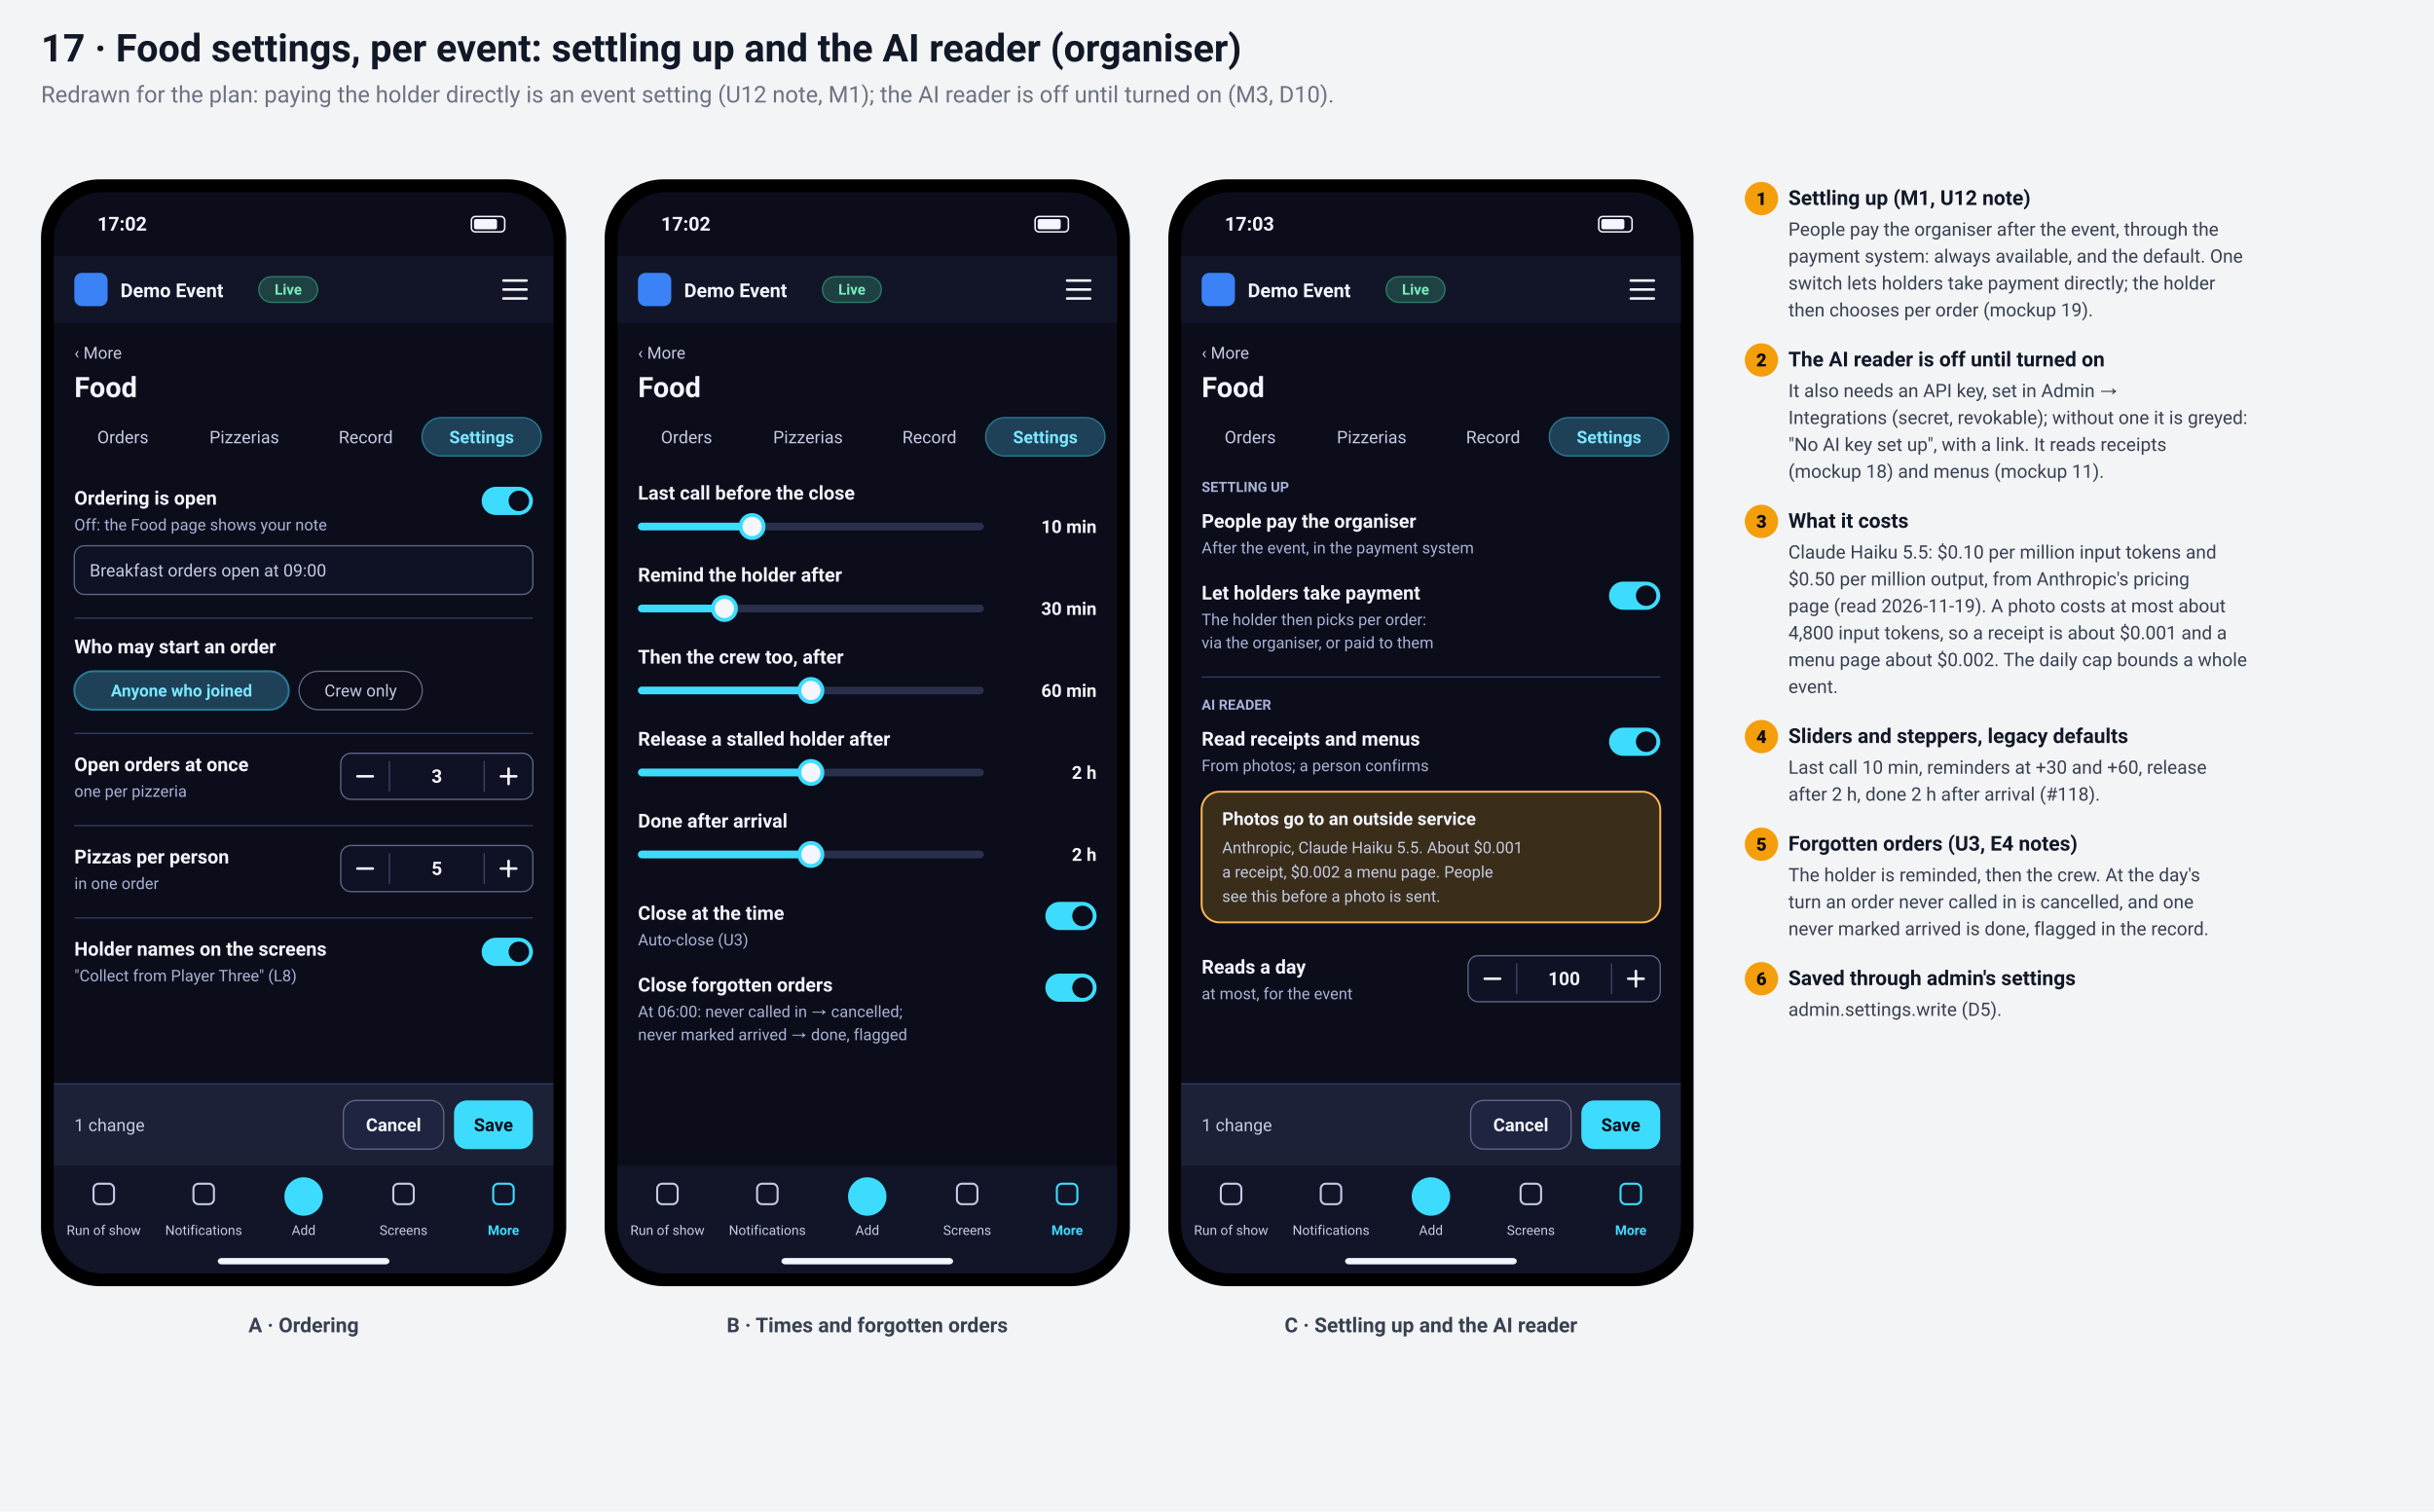
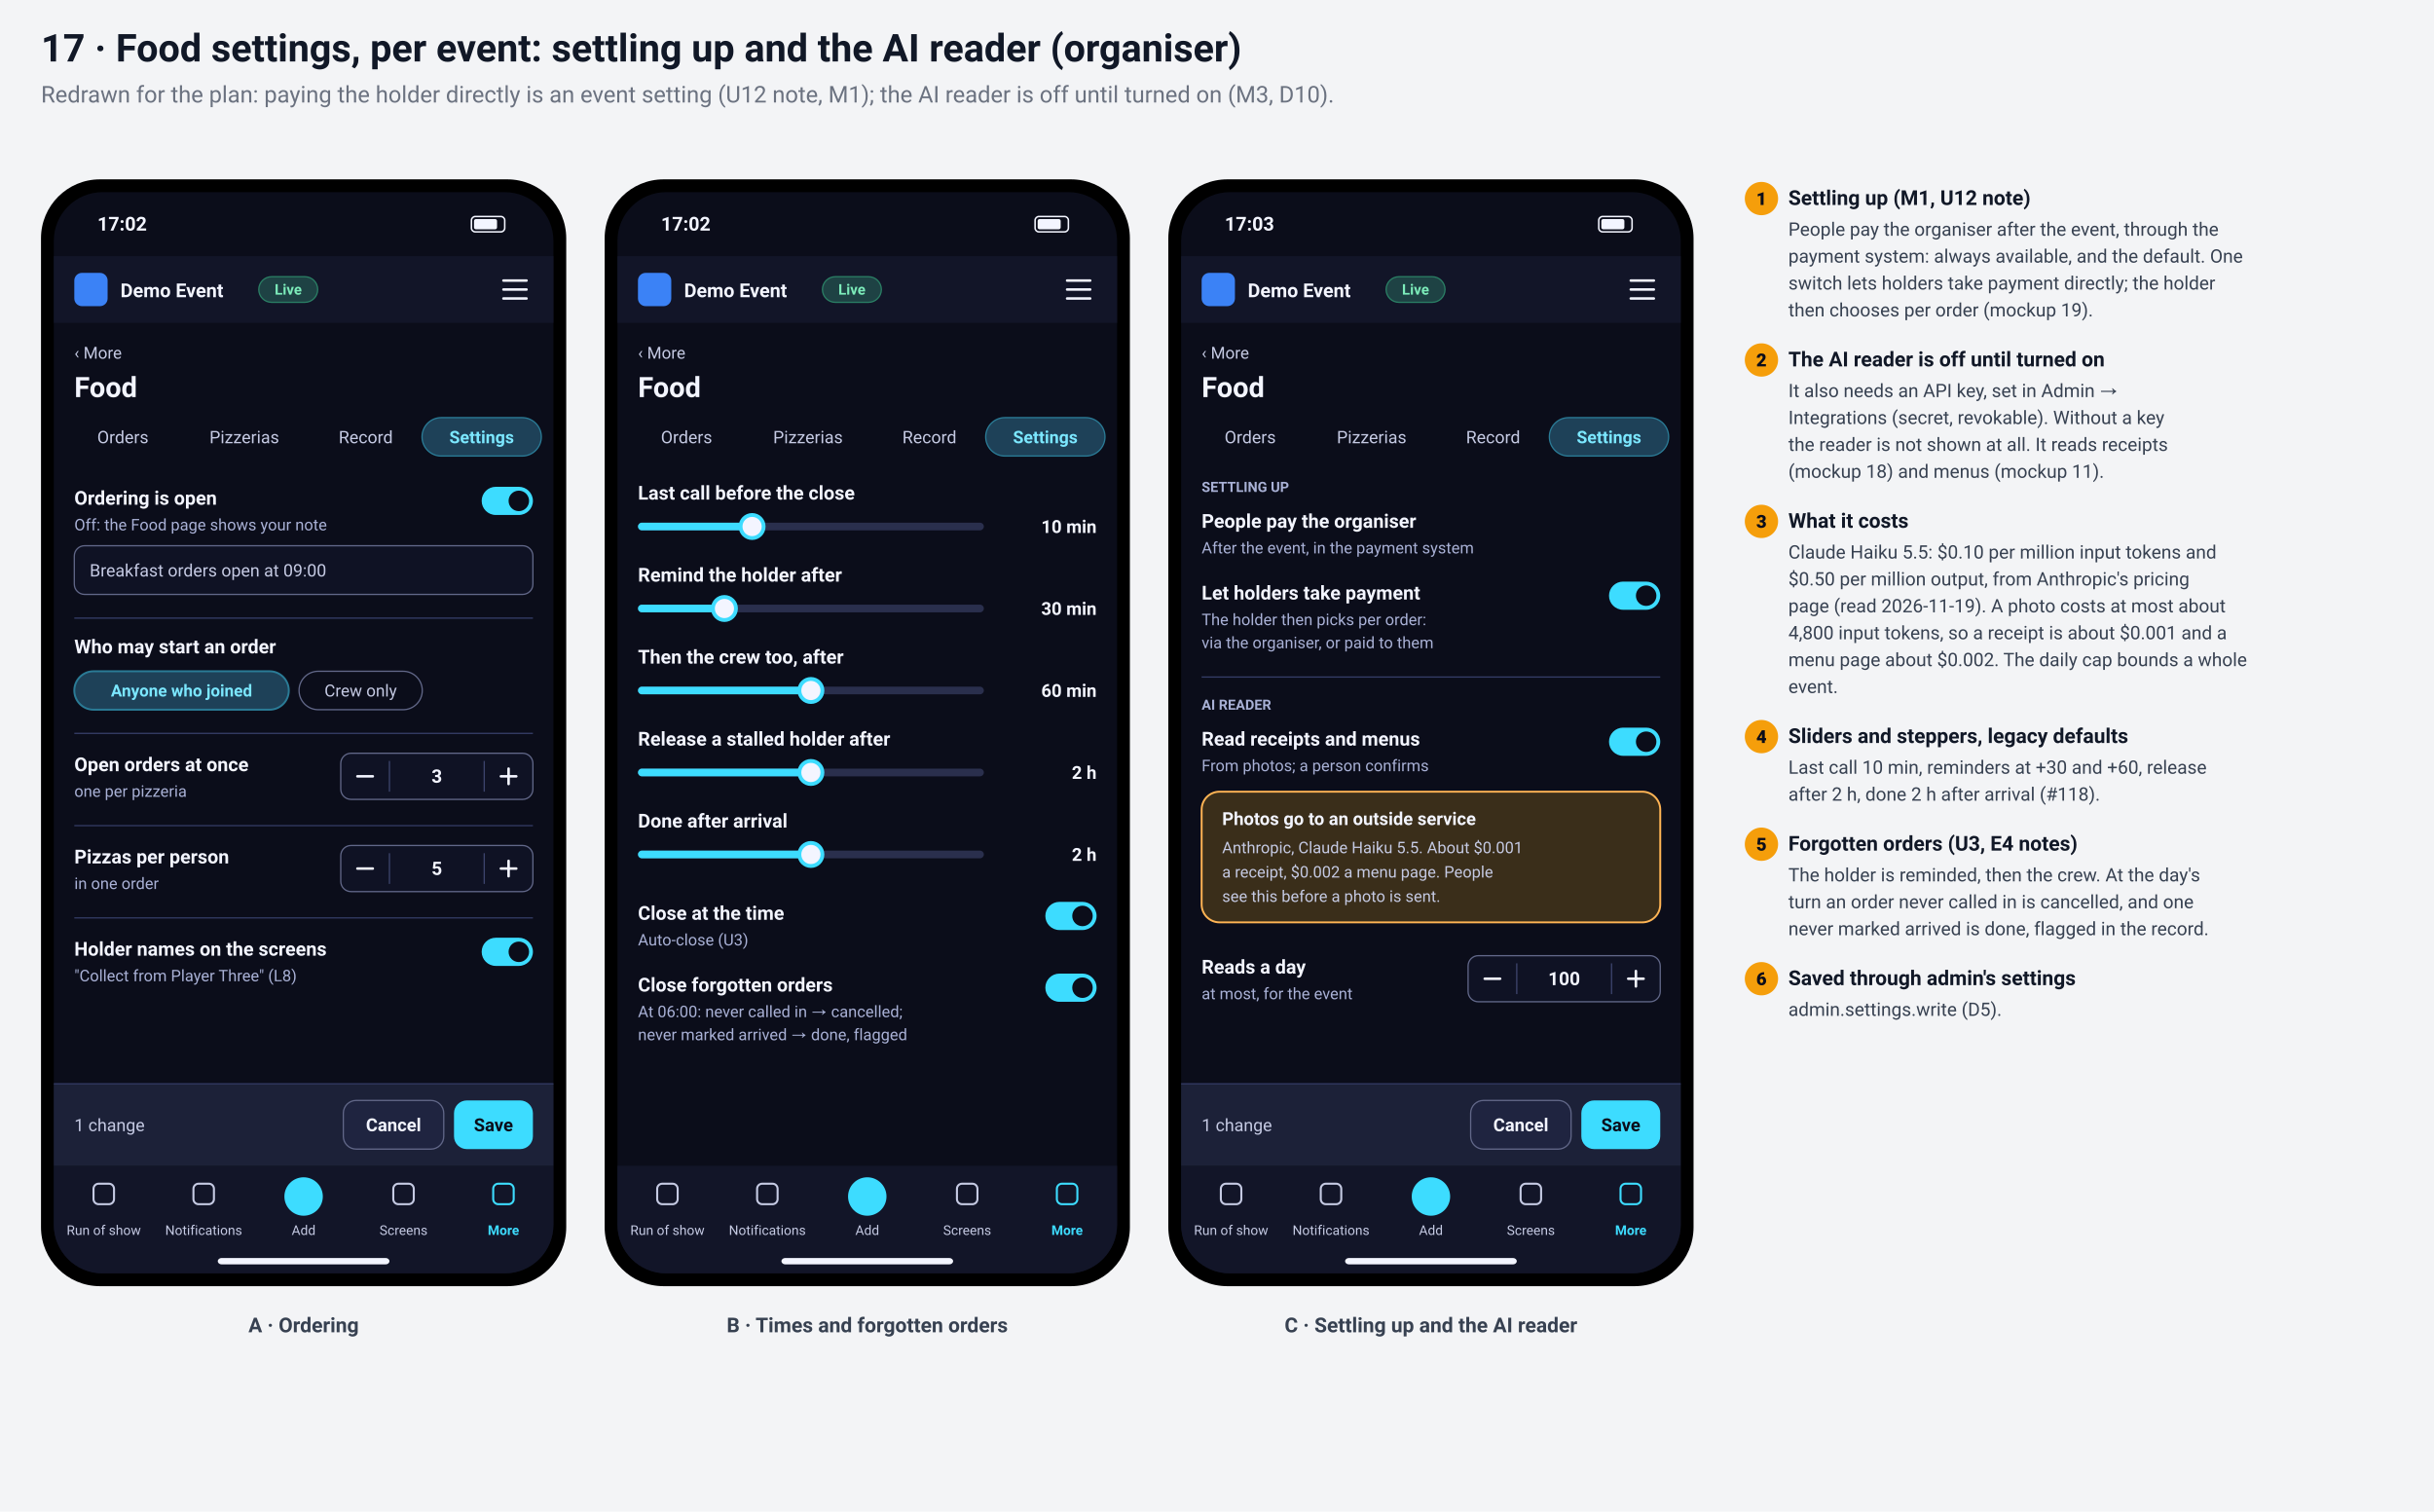
<svg xmlns="http://www.w3.org/2000/svg" viewBox="0 0 1900 1180" width="1900" height="1180" font-family="system-ui, -apple-system, 'Segoe UI', Roboto, Helvetica, Arial, sans-serif">
  <defs>
    <clipPath id="ph42_150">
      <rect x="42" y="150" width="390" height="844" rx="38" />
    </clipPath>
    <clipPath id="ph482_150">
      <rect x="482" y="150" width="390" height="844" rx="38" />
    </clipPath>
    <clipPath id="ph922_150">
      <rect x="922" y="150" width="390" height="844" rx="38" />
    </clipPath>
  </defs>
  <rect x="0" y="0" width="1900" height="1180" rx="0" fill="#f3f4f6" />
  <text x="32" y="48" font-size="30" fill="#111827" font-weight="700" text-anchor="start">17 · Food settings, per event: settling up and the AI reader (organiser)</text>
  <text x="32" y="80" font-size="18" fill="#6b7280" font-weight="400" text-anchor="start">Redrawn for the plan: paying the holder directly is an event setting (U12 note, M1); the AI reader is off until turned on (M3, D10).</text>
  <rect x="32" y="140" width="410" height="864" rx="46" fill="#000000" />
  <text x="237" y="1040" font-size="16" fill="#374151" font-weight="600" text-anchor="middle">A · Ordering</text>
  <g clip-path="url(#ph42_150)">
    <rect x="42" y="150" width="390" height="844" rx="0" fill="#0b0d1a" />
    <text x="76" y="180" font-size="15" fill="#f3f5ff" font-weight="600" text-anchor="start">17:02</text>
    <rect x="368" y="169" width="26" height="12" rx="3" fill="none" stroke="#f3f5ff" stroke-width="1.2" />
    <rect x="370" y="171" width="18" height="8" rx="1.5" fill="#f3f5ff" />
    <rect x="42" y="200" width="390" height="52" rx="0" fill="#121528" />
    <rect x="58" y="213" width="26" height="26" rx="6" fill="#3b82f6" />
    <text x="94" y="232" font-size="15" fill="#f3f5ff" font-weight="600" text-anchor="start">Demo Event</text>
    <rect x="202" y="216" width="46" height="20" rx="10" fill="#1e4244" stroke="#2a7e64" stroke-width="1" />
    <text x="225" y="230" font-size="11.5" fill="#7cecba" font-weight="600" text-anchor="middle">Live</text>
    <rect x="392" y="218" width="20" height="2" rx="1" fill="#f3f5ff" />
    <rect x="392" y="225" width="20" height="2" rx="1" fill="#f3f5ff" />
    <rect x="392" y="232" width="20" height="2" rx="1" fill="#f3f5ff" />
    <text x="58" y="280" font-size="13" fill="#c5cae3" font-weight="400" text-anchor="start">‹ More</text>
    <text x="58" y="310" font-size="22" fill="#f3f5ff" font-weight="600" text-anchor="start">Food</text>
    <text x="95.92" y="346" font-size="13.5" fill="#c5cae3" font-weight="400" text-anchor="middle">Orders</text>
    <text x="190.72" y="346" font-size="13.5" fill="#c5cae3" font-weight="400" text-anchor="middle">Pizzerias</text>
    <text x="285.52" y="346" font-size="13.5" fill="#c5cae3" font-weight="400" text-anchor="middle">Record</text>
    <rect x="329.44" y="326" width="93.12" height="30" rx="15" fill="#1e4158" stroke="#2a7b96" stroke-width="1" />
    <text x="376" y="346" font-size="13.5" fill="#7be7ff" font-weight="600" text-anchor="middle">Settings</text>
    <rect x="42" y="910" width="390" height="84" rx="0" fill="#121528" />
    <rect x="73" y="924" width="16" height="16" rx="4" fill="none" stroke="#c5cae3" stroke-width="1.6" />
    <text x="81" y="964" font-size="10.5" fill="#c5cae3" font-weight="400" text-anchor="middle">Run of show</text>
    <rect x="151" y="924" width="16" height="16" rx="4" fill="none" stroke="#c5cae3" stroke-width="1.6" />
    <text x="159" y="964" font-size="10.5" fill="#c5cae3" font-weight="400" text-anchor="middle">Notifications</text>
    <circle cx="237" cy="934" r="15" fill="#3ddcff" />
    <text x="237" y="964" font-size="10.5" fill="#c5cae3" font-weight="400" text-anchor="middle">Add</text>
    <rect x="307" y="924" width="16" height="16" rx="4" fill="none" stroke="#c5cae3" stroke-width="1.6" />
    <text x="315" y="964" font-size="10.5" fill="#c5cae3" font-weight="400" text-anchor="middle">Screens</text>
    <rect x="385" y="924" width="16" height="16" rx="4" fill="none" stroke="#3ddcff" stroke-width="1.6" />
    <text x="393" y="964" font-size="10.5" fill="#3ddcff" font-weight="600" text-anchor="middle">More</text>
    <rect x="170" y="982" width="134" height="5" rx="3" fill="#f3f5ff" />
    <text x="58" y="394" font-size="15" fill="#f3f5ff" font-weight="600" text-anchor="start">Ordering is open</text>
    <rect x="376" y="380" width="40" height="22" rx="11" fill="#3ddcff" />
    <circle cx="405" cy="391" r="8" fill="#0b0d1a" />
    <text x="58" y="414" font-size="12.5" fill="#a9b1d6" font-weight="400" text-anchor="start">Off: the Food page shows your note</text>
    <rect x="58" y="426" width="358" height="38" rx="8" fill="#0f1224" stroke="#616788" stroke-width="1" />
    <text x="70" y="450" font-size="13.5" fill="#c5cae3" font-weight="400" text-anchor="start">Breakfast orders open at 09:00</text>
    <rect x="58" y="482" width="358" height="1" rx="0" fill="#343c66" />
    <text x="58" y="510" font-size="15" fill="#f3f5ff" font-weight="600" text-anchor="start">Who may start an order</text>
    <rect x="58" y="524" width="167.44" height="30" rx="15" fill="#1e4158" stroke="#2a7b96" stroke-width="1.5" />
    <text x="141.72" y="543.68" font-size="13" fill="#7be7ff" font-weight="600" text-anchor="middle">Anyone who joined</text>
    <rect x="233.44" y="524" width="96.2" height="30" rx="15" fill="none" stroke="#616788" stroke-width="1" />
    <text x="281.54" y="543.68" font-size="13" fill="#c5cae3" font-weight="400" text-anchor="middle">Crew only</text>
    <rect x="58" y="572" width="358" height="1" rx="0" fill="#343c66" />
    <text x="58" y="602" font-size="15" fill="#f3f5ff" font-weight="600" text-anchor="start">Open orders at once</text>
    <text x="58" y="622" font-size="12.5" fill="#a9b1d6" font-weight="400" text-anchor="start">one per pizzeria</text>
    <rect x="266" y="588" width="150" height="36" rx="8" fill="#0f1224" stroke="#616788" stroke-width="1" />
    <line x1="304" y1="594" x2="304" y2="618" stroke="#3c446c" />
    <line x1="378" y1="594" x2="378" y2="618" stroke="#3c446c" />
    <path transform="translate(42,150)" d="M237,456.0 h12" fill="none" stroke="#f3f5ff" stroke-width="2" stroke-linecap="round" stroke-linejoin="round" />
    <path transform="translate(42,150)" d="M349,456.0 h12 M355,450.0 v12" fill="none" stroke="#f3f5ff" stroke-width="2" stroke-linecap="round" stroke-linejoin="round" />
    <text x="341" y="611" font-size="14.5" fill="#f3f5ff" font-weight="600" text-anchor="middle">3</text>
    <rect x="58" y="644" width="358" height="1" rx="0" fill="#343c66" />
    <text x="58" y="674" font-size="15" fill="#f3f5ff" font-weight="600" text-anchor="start">Pizzas per person</text>
    <text x="58" y="694" font-size="12.5" fill="#a9b1d6" font-weight="400" text-anchor="start">in one order</text>
    <rect x="266" y="660" width="150" height="36" rx="8" fill="#0f1224" stroke="#616788" stroke-width="1" />
    <line x1="304" y1="666" x2="304" y2="690" stroke="#3c446c" />
    <line x1="378" y1="666" x2="378" y2="690" stroke="#3c446c" />
    <path transform="translate(42,150)" d="M237,528.0 h12" fill="none" stroke="#f3f5ff" stroke-width="2" stroke-linecap="round" stroke-linejoin="round" />
    <path transform="translate(42,150)" d="M349,528.0 h12 M355,522.0 v12" fill="none" stroke="#f3f5ff" stroke-width="2" stroke-linecap="round" stroke-linejoin="round" />
    <text x="341" y="683" font-size="14.5" fill="#f3f5ff" font-weight="600" text-anchor="middle">5</text>
    <rect x="58" y="716" width="358" height="1" rx="0" fill="#343c66" />
    <text x="58" y="746" font-size="15" fill="#f3f5ff" font-weight="600" text-anchor="start">Holder names on the screens</text>
    <rect x="376" y="732" width="40" height="22" rx="11" fill="#3ddcff" />
    <circle cx="405" cy="743" r="8" fill="#0b0d1a" />
    <text x="58" y="766" font-size="12.5" fill="#a9b1d6" font-weight="400" text-anchor="start">"Collect from Player Three" (L8)</text>
    <rect x="42" y="846" width="390" height="64" rx="0" fill="#1c2138" />
    <line x1="42" y1="846" x2="432" y2="846" stroke="#343c66" />
    <text x="58" y="883" font-size="13.5" fill="#c5cae3" font-weight="400" text-anchor="start">1 change</text>
    <rect x="354.4" y="859" width="61.6" height="38" rx="10" fill="#3ddcff" />
    <text x="385.2" y="883.04" font-size="14" fill="#0b0d1a" font-weight="700" text-anchor="middle">Save</text>
    <rect x="268" y="859" width="78.4" height="38" rx="10" fill="#1f2440" stroke="#616788" stroke-width="1" />
    <text x="307.2" y="883.04" font-size="14" fill="#f3f5ff" font-weight="600" text-anchor="middle">Cancel</text>
  </g>
  <rect x="472" y="140" width="410" height="864" rx="46" fill="#000000" />
  <text x="677" y="1040" font-size="16" fill="#374151" font-weight="600" text-anchor="middle">B · Times and forgotten orders</text>
  <g clip-path="url(#ph482_150)">
    <rect x="482" y="150" width="390" height="844" rx="0" fill="#0b0d1a" />
    <text x="516" y="180" font-size="15" fill="#f3f5ff" font-weight="600" text-anchor="start">17:02</text>
    <rect x="808" y="169" width="26" height="12" rx="3" fill="none" stroke="#f3f5ff" stroke-width="1.2" />
    <rect x="810" y="171" width="18" height="8" rx="1.5" fill="#f3f5ff" />
    <rect x="482" y="200" width="390" height="52" rx="0" fill="#121528" />
    <rect x="498" y="213" width="26" height="26" rx="6" fill="#3b82f6" />
    <text x="534" y="232" font-size="15" fill="#f3f5ff" font-weight="600" text-anchor="start">Demo Event</text>
    <rect x="642" y="216" width="46" height="20" rx="10" fill="#1e4244" stroke="#2a7e64" stroke-width="1" />
    <text x="665" y="230" font-size="11.5" fill="#7cecba" font-weight="600" text-anchor="middle">Live</text>
    <rect x="832" y="218" width="20" height="2" rx="1" fill="#f3f5ff" />
    <rect x="832" y="225" width="20" height="2" rx="1" fill="#f3f5ff" />
    <rect x="832" y="232" width="20" height="2" rx="1" fill="#f3f5ff" />
    <text x="498" y="280" font-size="13" fill="#c5cae3" font-weight="400" text-anchor="start">‹ More</text>
    <text x="498" y="310" font-size="22" fill="#f3f5ff" font-weight="600" text-anchor="start">Food</text>
    <text x="535.92" y="346" font-size="13.5" fill="#c5cae3" font-weight="400" text-anchor="middle">Orders</text>
    <text x="630.72" y="346" font-size="13.5" fill="#c5cae3" font-weight="400" text-anchor="middle">Pizzerias</text>
    <text x="725.52" y="346" font-size="13.5" fill="#c5cae3" font-weight="400" text-anchor="middle">Record</text>
    <rect x="769.44" y="326" width="93.12" height="30" rx="15" fill="#1e4158" stroke="#2a7b96" stroke-width="1" />
    <text x="816" y="346" font-size="13.5" fill="#7be7ff" font-weight="600" text-anchor="middle">Settings</text>
    <rect x="482" y="910" width="390" height="84" rx="0" fill="#121528" />
    <rect x="513" y="924" width="16" height="16" rx="4" fill="none" stroke="#c5cae3" stroke-width="1.6" />
    <text x="521" y="964" font-size="10.5" fill="#c5cae3" font-weight="400" text-anchor="middle">Run of show</text>
    <rect x="591" y="924" width="16" height="16" rx="4" fill="none" stroke="#c5cae3" stroke-width="1.6" />
    <text x="599" y="964" font-size="10.5" fill="#c5cae3" font-weight="400" text-anchor="middle">Notifications</text>
    <circle cx="677" cy="934" r="15" fill="#3ddcff" />
    <text x="677" y="964" font-size="10.5" fill="#c5cae3" font-weight="400" text-anchor="middle">Add</text>
    <rect x="747" y="924" width="16" height="16" rx="4" fill="none" stroke="#c5cae3" stroke-width="1.6" />
    <text x="755" y="964" font-size="10.5" fill="#c5cae3" font-weight="400" text-anchor="middle">Screens</text>
    <rect x="825" y="924" width="16" height="16" rx="4" fill="none" stroke="#3ddcff" stroke-width="1.6" />
    <text x="833" y="964" font-size="10.5" fill="#3ddcff" font-weight="600" text-anchor="middle">More</text>
    <rect x="610" y="982" width="134" height="5" rx="3" fill="#f3f5ff" />
    <text x="498" y="390" font-size="15" fill="#f3f5ff" font-weight="600" text-anchor="start">Last call before the close</text>
    <rect x="498" y="408" width="270" height="6" rx="3" fill="#2a2f4d" />
    <rect x="498" y="408" width="89.1" height="6" rx="3" fill="#3ddcff" />
    <circle cx="587.1" cy="411" r="9" fill="#f3f5ff" stroke="#3ddcff" stroke-width="3" />
    <text x="856" y="416" font-size="14" fill="#f3f5ff" font-weight="600" text-anchor="end">10 min</text>
    <text x="498" y="454" font-size="15" fill="#f3f5ff" font-weight="600" text-anchor="start">Remind the holder after</text>
    <rect x="498" y="472" width="270" height="6" rx="3" fill="#2a2f4d" />
    <rect x="498" y="472" width="67.5" height="6" rx="3" fill="#3ddcff" />
    <circle cx="565.5" cy="475" r="9" fill="#f3f5ff" stroke="#3ddcff" stroke-width="3" />
    <text x="856" y="480" font-size="14" fill="#f3f5ff" font-weight="600" text-anchor="end">30 min</text>
    <text x="498" y="518" font-size="15" fill="#f3f5ff" font-weight="600" text-anchor="start">Then the crew too, after</text>
    <rect x="498" y="536" width="270" height="6" rx="3" fill="#2a2f4d" />
    <rect x="498" y="536" width="135" height="6" rx="3" fill="#3ddcff" />
    <circle cx="633.0" cy="539" r="9" fill="#f3f5ff" stroke="#3ddcff" stroke-width="3" />
    <text x="856" y="544" font-size="14" fill="#f3f5ff" font-weight="600" text-anchor="end">60 min</text>
    <text x="498" y="582" font-size="15" fill="#f3f5ff" font-weight="600" text-anchor="start">Release a stalled holder after</text>
    <rect x="498" y="600" width="270" height="6" rx="3" fill="#2a2f4d" />
    <rect x="498" y="600" width="135" height="6" rx="3" fill="#3ddcff" />
    <circle cx="633.0" cy="603" r="9" fill="#f3f5ff" stroke="#3ddcff" stroke-width="3" />
    <text x="856" y="608" font-size="14" fill="#f3f5ff" font-weight="600" text-anchor="end">2 h</text>
    <text x="498" y="646" font-size="15" fill="#f3f5ff" font-weight="600" text-anchor="start">Done after arrival</text>
    <rect x="498" y="664" width="270" height="6" rx="3" fill="#2a2f4d" />
    <rect x="498" y="664" width="135" height="6" rx="3" fill="#3ddcff" />
    <circle cx="633.0" cy="667" r="9" fill="#f3f5ff" stroke="#3ddcff" stroke-width="3" />
    <text x="856" y="672" font-size="14" fill="#f3f5ff" font-weight="600" text-anchor="end">2 h</text>
    <text x="498" y="718" font-size="15" fill="#f3f5ff" font-weight="600" text-anchor="start">Close at the time</text>
    <rect x="816" y="704" width="40" height="22" rx="11" fill="#3ddcff" />
    <circle cx="845" cy="715" r="8" fill="#0b0d1a" />
    <text x="498" y="738" font-size="12.5" fill="#a9b1d6" font-weight="400" text-anchor="start">Auto-close (U3)</text>
    <text x="498" y="774" font-size="15" fill="#f3f5ff" font-weight="600" text-anchor="start">Close forgotten orders</text>
    <rect x="816" y="760" width="40" height="22" rx="11" fill="#3ddcff" />
    <circle cx="845" cy="771" r="8" fill="#0b0d1a" />
    <text x="498" y="794" font-size="12.5" fill="#a9b1d6" font-weight="400" text-anchor="start">At 06:00: never called in → cancelled;</text>
    <text x="498" y="812" font-size="12.5" fill="#a9b1d6" font-weight="400" text-anchor="start">never marked arrived → done, flagged</text>
  </g>
  <rect x="912" y="140" width="410" height="864" rx="46" fill="#000000" />
  <text x="1117" y="1040" font-size="16" fill="#374151" font-weight="600" text-anchor="middle">C · Settling up and the AI reader</text>
  <g clip-path="url(#ph922_150)">
    <rect x="922" y="150" width="390" height="844" rx="0" fill="#0b0d1a" />
    <text x="956" y="180" font-size="15" fill="#f3f5ff" font-weight="600" text-anchor="start">17:03</text>
    <rect x="1248" y="169" width="26" height="12" rx="3" fill="none" stroke="#f3f5ff" stroke-width="1.2" />
    <rect x="1250" y="171" width="18" height="8" rx="1.5" fill="#f3f5ff" />
    <rect x="922" y="200" width="390" height="52" rx="0" fill="#121528" />
    <rect x="938" y="213" width="26" height="26" rx="6" fill="#3b82f6" />
    <text x="974" y="232" font-size="15" fill="#f3f5ff" font-weight="600" text-anchor="start">Demo Event</text>
    <rect x="1082" y="216" width="46" height="20" rx="10" fill="#1e4244" stroke="#2a7e64" stroke-width="1" />
    <text x="1105" y="230" font-size="11.5" fill="#7cecba" font-weight="600" text-anchor="middle">Live</text>
    <rect x="1272" y="218" width="20" height="2" rx="1" fill="#f3f5ff" />
    <rect x="1272" y="225" width="20" height="2" rx="1" fill="#f3f5ff" />
    <rect x="1272" y="232" width="20" height="2" rx="1" fill="#f3f5ff" />
    <text x="938" y="280" font-size="13" fill="#c5cae3" font-weight="400" text-anchor="start">‹ More</text>
    <text x="938" y="310" font-size="22" fill="#f3f5ff" font-weight="600" text-anchor="start">Food</text>
    <text x="975.92" y="346" font-size="13.5" fill="#c5cae3" font-weight="400" text-anchor="middle">Orders</text>
    <text x="1070.72" y="346" font-size="13.5" fill="#c5cae3" font-weight="400" text-anchor="middle">Pizzerias</text>
    <text x="1165.52" y="346" font-size="13.5" fill="#c5cae3" font-weight="400" text-anchor="middle">Record</text>
    <rect x="1209.44" y="326" width="93.12" height="30" rx="15" fill="#1e4158" stroke="#2a7b96" stroke-width="1" />
    <text x="1256" y="346" font-size="13.5" fill="#7be7ff" font-weight="600" text-anchor="middle">Settings</text>
    <rect x="922" y="910" width="390" height="84" rx="0" fill="#121528" />
    <rect x="953" y="924" width="16" height="16" rx="4" fill="none" stroke="#c5cae3" stroke-width="1.6" />
    <text x="961" y="964" font-size="10.5" fill="#c5cae3" font-weight="400" text-anchor="middle">Run of show</text>
    <rect x="1031" y="924" width="16" height="16" rx="4" fill="none" stroke="#c5cae3" stroke-width="1.6" />
    <text x="1039" y="964" font-size="10.5" fill="#c5cae3" font-weight="400" text-anchor="middle">Notifications</text>
    <circle cx="1117" cy="934" r="15" fill="#3ddcff" />
    <text x="1117" y="964" font-size="10.5" fill="#c5cae3" font-weight="400" text-anchor="middle">Add</text>
    <rect x="1187" y="924" width="16" height="16" rx="4" fill="none" stroke="#c5cae3" stroke-width="1.6" />
    <text x="1195" y="964" font-size="10.5" fill="#c5cae3" font-weight="400" text-anchor="middle">Screens</text>
    <rect x="1265" y="924" width="16" height="16" rx="4" fill="none" stroke="#3ddcff" stroke-width="1.6" />
    <text x="1273" y="964" font-size="10.5" fill="#3ddcff" font-weight="600" text-anchor="middle">More</text>
    <rect x="1050" y="982" width="134" height="5" rx="3" fill="#f3f5ff" />
    <text x="938" y="384" font-size="11" fill="#a9b1d6" font-weight="700" text-anchor="start">SETTLING UP</text>
    <text x="938" y="412" font-size="15" fill="#f3f5ff" font-weight="600" text-anchor="start">People pay the organiser</text>
    <text x="938" y="432" font-size="12.5" fill="#a9b1d6" font-weight="400" text-anchor="start">After the event, in the payment system</text>
    <text x="938" y="468" font-size="15" fill="#f3f5ff" font-weight="600" text-anchor="start">Let holders take payment</text>
    <rect x="1256" y="454" width="40" height="22" rx="11" fill="#3ddcff" />
    <circle cx="1285" cy="465" r="8" fill="#0b0d1a" />
    <text x="938" y="488" font-size="12.5" fill="#a9b1d6" font-weight="400" text-anchor="start">The holder then picks per order:</text>
    <text x="938" y="506" font-size="12.5" fill="#a9b1d6" font-weight="400" text-anchor="start">via the organiser, or paid to them</text>
    <rect x="938" y="528" width="358" height="1" rx="0" fill="#343c66" />
    <text x="938" y="554" font-size="11" fill="#a9b1d6" font-weight="700" text-anchor="start">AI READER</text>
    <text x="938" y="582" font-size="15" fill="#f3f5ff" font-weight="600" text-anchor="start">Read receipts and menus</text>
    <rect x="1256" y="568" width="40" height="22" rx="11" fill="#3ddcff" />
    <circle cx="1285" cy="579" r="8" fill="#0b0d1a" />
    <text x="938" y="602" font-size="12.5" fill="#a9b1d6" font-weight="400" text-anchor="start">From photos; a person confirms</text>
    <rect x="938" y="618" width="358" height="102" rx="14" fill="#3a2e1a" stroke="#ffb454" stroke-width="1.5" />
    <text x="954" y="644" font-size="14" fill="#f3f5ff" font-weight="700" text-anchor="start">Photos go to an outside service</text>
    <text x="954" y="666" font-size="12.5" fill="#c5cae3" font-weight="400" text-anchor="start">Anthropic, Claude Haiku 5.5. About $0.001</text>
    <text x="954" y="685" font-size="12.5" fill="#c5cae3" font-weight="400" text-anchor="start">a receipt, $0.002 a menu page. People</text>
    <text x="954" y="704" font-size="12.5" fill="#c5cae3" font-weight="400" text-anchor="start">see this before a photo is sent.</text>
    <text x="938" y="760" font-size="15" fill="#f3f5ff" font-weight="600" text-anchor="start">Reads a day</text>
    <text x="938" y="780" font-size="12.5" fill="#a9b1d6" font-weight="400" text-anchor="start">at most, for the event</text>
    <rect x="1146" y="746" width="150" height="36" rx="8" fill="#0f1224" stroke="#616788" stroke-width="1" />
    <line x1="1184" y1="752" x2="1184" y2="776" stroke="#3c446c" />
    <line x1="1258" y1="752" x2="1258" y2="776" stroke="#3c446c" />
    <path transform="translate(922,150)" d="M237,614.0 h12" fill="none" stroke="#f3f5ff" stroke-width="2" stroke-linecap="round" stroke-linejoin="round" />
    <path transform="translate(922,150)" d="M349,614.0 h12 M355,608.0 v12" fill="none" stroke="#f3f5ff" stroke-width="2" stroke-linecap="round" stroke-linejoin="round" />
    <text x="1221" y="769" font-size="14.5" fill="#f3f5ff" font-weight="600" text-anchor="middle">100</text>
    <rect x="922" y="846" width="390" height="64" rx="0" fill="#1c2138" />
    <line x1="922" y1="846" x2="1312" y2="846" stroke="#343c66" />
    <text x="938" y="883" font-size="13.5" fill="#c5cae3" font-weight="400" text-anchor="start">1 change</text>
    <rect x="1234.4" y="859" width="61.6" height="38" rx="10" fill="#3ddcff" />
    <text x="1265.2" y="883.04" font-size="14" fill="#0b0d1a" font-weight="700" text-anchor="middle">Save</text>
    <rect x="1148" y="859" width="78.4" height="38" rx="10" fill="#1f2440" stroke="#616788" stroke-width="1" />
    <text x="1187.2" y="883.04" font-size="14" fill="#f3f5ff" font-weight="600" text-anchor="middle">Cancel</text>
  </g>
  <circle cx="1375" cy="155" r="13" fill="#f59e0b" />
  <text x="1375" y="160" font-size="14" fill="#0b0d1a" font-weight="800" text-anchor="middle">1</text>
  <text x="1396" y="160" font-size="16" fill="#111827" font-weight="700" text-anchor="start">Settling up (M1, U12 note)</text>
  <text x="1396" y="184" font-size="14.5" fill="#374151" font-weight="400" text-anchor="start">People pay the organiser after the event, through the</text>
  <text x="1396" y="205" font-size="14.5" fill="#374151" font-weight="400" text-anchor="start">payment system: always available, and the default. One</text>
  <text x="1396" y="226" font-size="14.5" fill="#374151" font-weight="400" text-anchor="start">switch lets holders take payment directly; the holder</text>
  <text x="1396" y="247" font-size="14.5" fill="#374151" font-weight="400" text-anchor="start">then chooses per order (mockup 19).</text>
  <circle cx="1375" cy="281" r="13" fill="#f59e0b" />
  <text x="1375" y="286" font-size="14" fill="#0b0d1a" font-weight="800" text-anchor="middle">2</text>
  <text x="1396" y="286" font-size="16" fill="#111827" font-weight="700" text-anchor="start">The AI reader is off until turned on</text>
  <text x="1396" y="310" font-size="14.5" fill="#374151" font-weight="400" text-anchor="start">It also needs an API key, set in Admin →</text>
-   <text x="1396" y="331" font-size="14.5" fill="#374151" font-weight="400" text-anchor="start">Integrations (secret, revokable); without one it is greyed:</text>
-   <text x="1396" y="352" font-size="14.5" fill="#374151" font-weight="400" text-anchor="start">"No AI key set up", with a link. It reads receipts</text>
+   <text x="1396" y="331" font-size="14.5" fill="#374151" font-weight="400" text-anchor="start">Integrations (secret, revokable). Without a key</text>
+   <text x="1396" y="352" font-size="14.5" fill="#374151" font-weight="400" text-anchor="start">the reader is not shown at all. It reads receipts</text>
  <text x="1396" y="373" font-size="14.5" fill="#374151" font-weight="400" text-anchor="start">(mockup 18) and menus (mockup 11).</text>
  <circle cx="1375" cy="407" r="13" fill="#f59e0b" />
  <text x="1375" y="412" font-size="14" fill="#0b0d1a" font-weight="800" text-anchor="middle">3</text>
  <text x="1396" y="412" font-size="16" fill="#111827" font-weight="700" text-anchor="start">What it costs</text>
  <text x="1396" y="436" font-size="14.5" fill="#374151" font-weight="400" text-anchor="start">Claude Haiku 5.5: $0.10 per million input tokens and</text>
  <text x="1396" y="457" font-size="14.5" fill="#374151" font-weight="400" text-anchor="start">$0.50 per million output, from Anthropic's pricing</text>
  <text x="1396" y="478" font-size="14.5" fill="#374151" font-weight="400" text-anchor="start">page (read 2026-11-19). A photo costs at most about</text>
  <text x="1396" y="499" font-size="14.5" fill="#374151" font-weight="400" text-anchor="start">4,800 input tokens, so a receipt is about $0.001 and a</text>
  <text x="1396" y="520" font-size="14.5" fill="#374151" font-weight="400" text-anchor="start">menu page about $0.002. The daily cap bounds a whole</text>
  <text x="1396" y="541" font-size="14.5" fill="#374151" font-weight="400" text-anchor="start">event.</text>
  <circle cx="1375" cy="575" r="13" fill="#f59e0b" />
  <text x="1375" y="580" font-size="14" fill="#0b0d1a" font-weight="800" text-anchor="middle">4</text>
  <text x="1396" y="580" font-size="16" fill="#111827" font-weight="700" text-anchor="start">Sliders and steppers, legacy defaults</text>
  <text x="1396" y="604" font-size="14.5" fill="#374151" font-weight="400" text-anchor="start">Last call 10 min, reminders at +30 and +60, release</text>
  <text x="1396" y="625" font-size="14.5" fill="#374151" font-weight="400" text-anchor="start">after 2 h, done 2 h after arrival (#118).</text>
  <circle cx="1375" cy="659" r="13" fill="#f59e0b" />
  <text x="1375" y="664" font-size="14" fill="#0b0d1a" font-weight="800" text-anchor="middle">5</text>
  <text x="1396" y="664" font-size="16" fill="#111827" font-weight="700" text-anchor="start">Forgotten orders (U3, E4 notes)</text>
  <text x="1396" y="688" font-size="14.5" fill="#374151" font-weight="400" text-anchor="start">The holder is reminded, then the crew. At the day's</text>
  <text x="1396" y="709" font-size="14.5" fill="#374151" font-weight="400" text-anchor="start">turn an order never called in is cancelled, and one</text>
  <text x="1396" y="730" font-size="14.5" fill="#374151" font-weight="400" text-anchor="start">never marked arrived is done, flagged in the record.</text>
  <circle cx="1375" cy="764" r="13" fill="#f59e0b" />
  <text x="1375" y="769" font-size="14" fill="#0b0d1a" font-weight="800" text-anchor="middle">6</text>
  <text x="1396" y="769" font-size="16" fill="#111827" font-weight="700" text-anchor="start">Saved through admin's settings</text>
  <text x="1396" y="793" font-size="14.5" fill="#374151" font-weight="400" text-anchor="start">admin.settings.write (D5).</text>
</svg>
